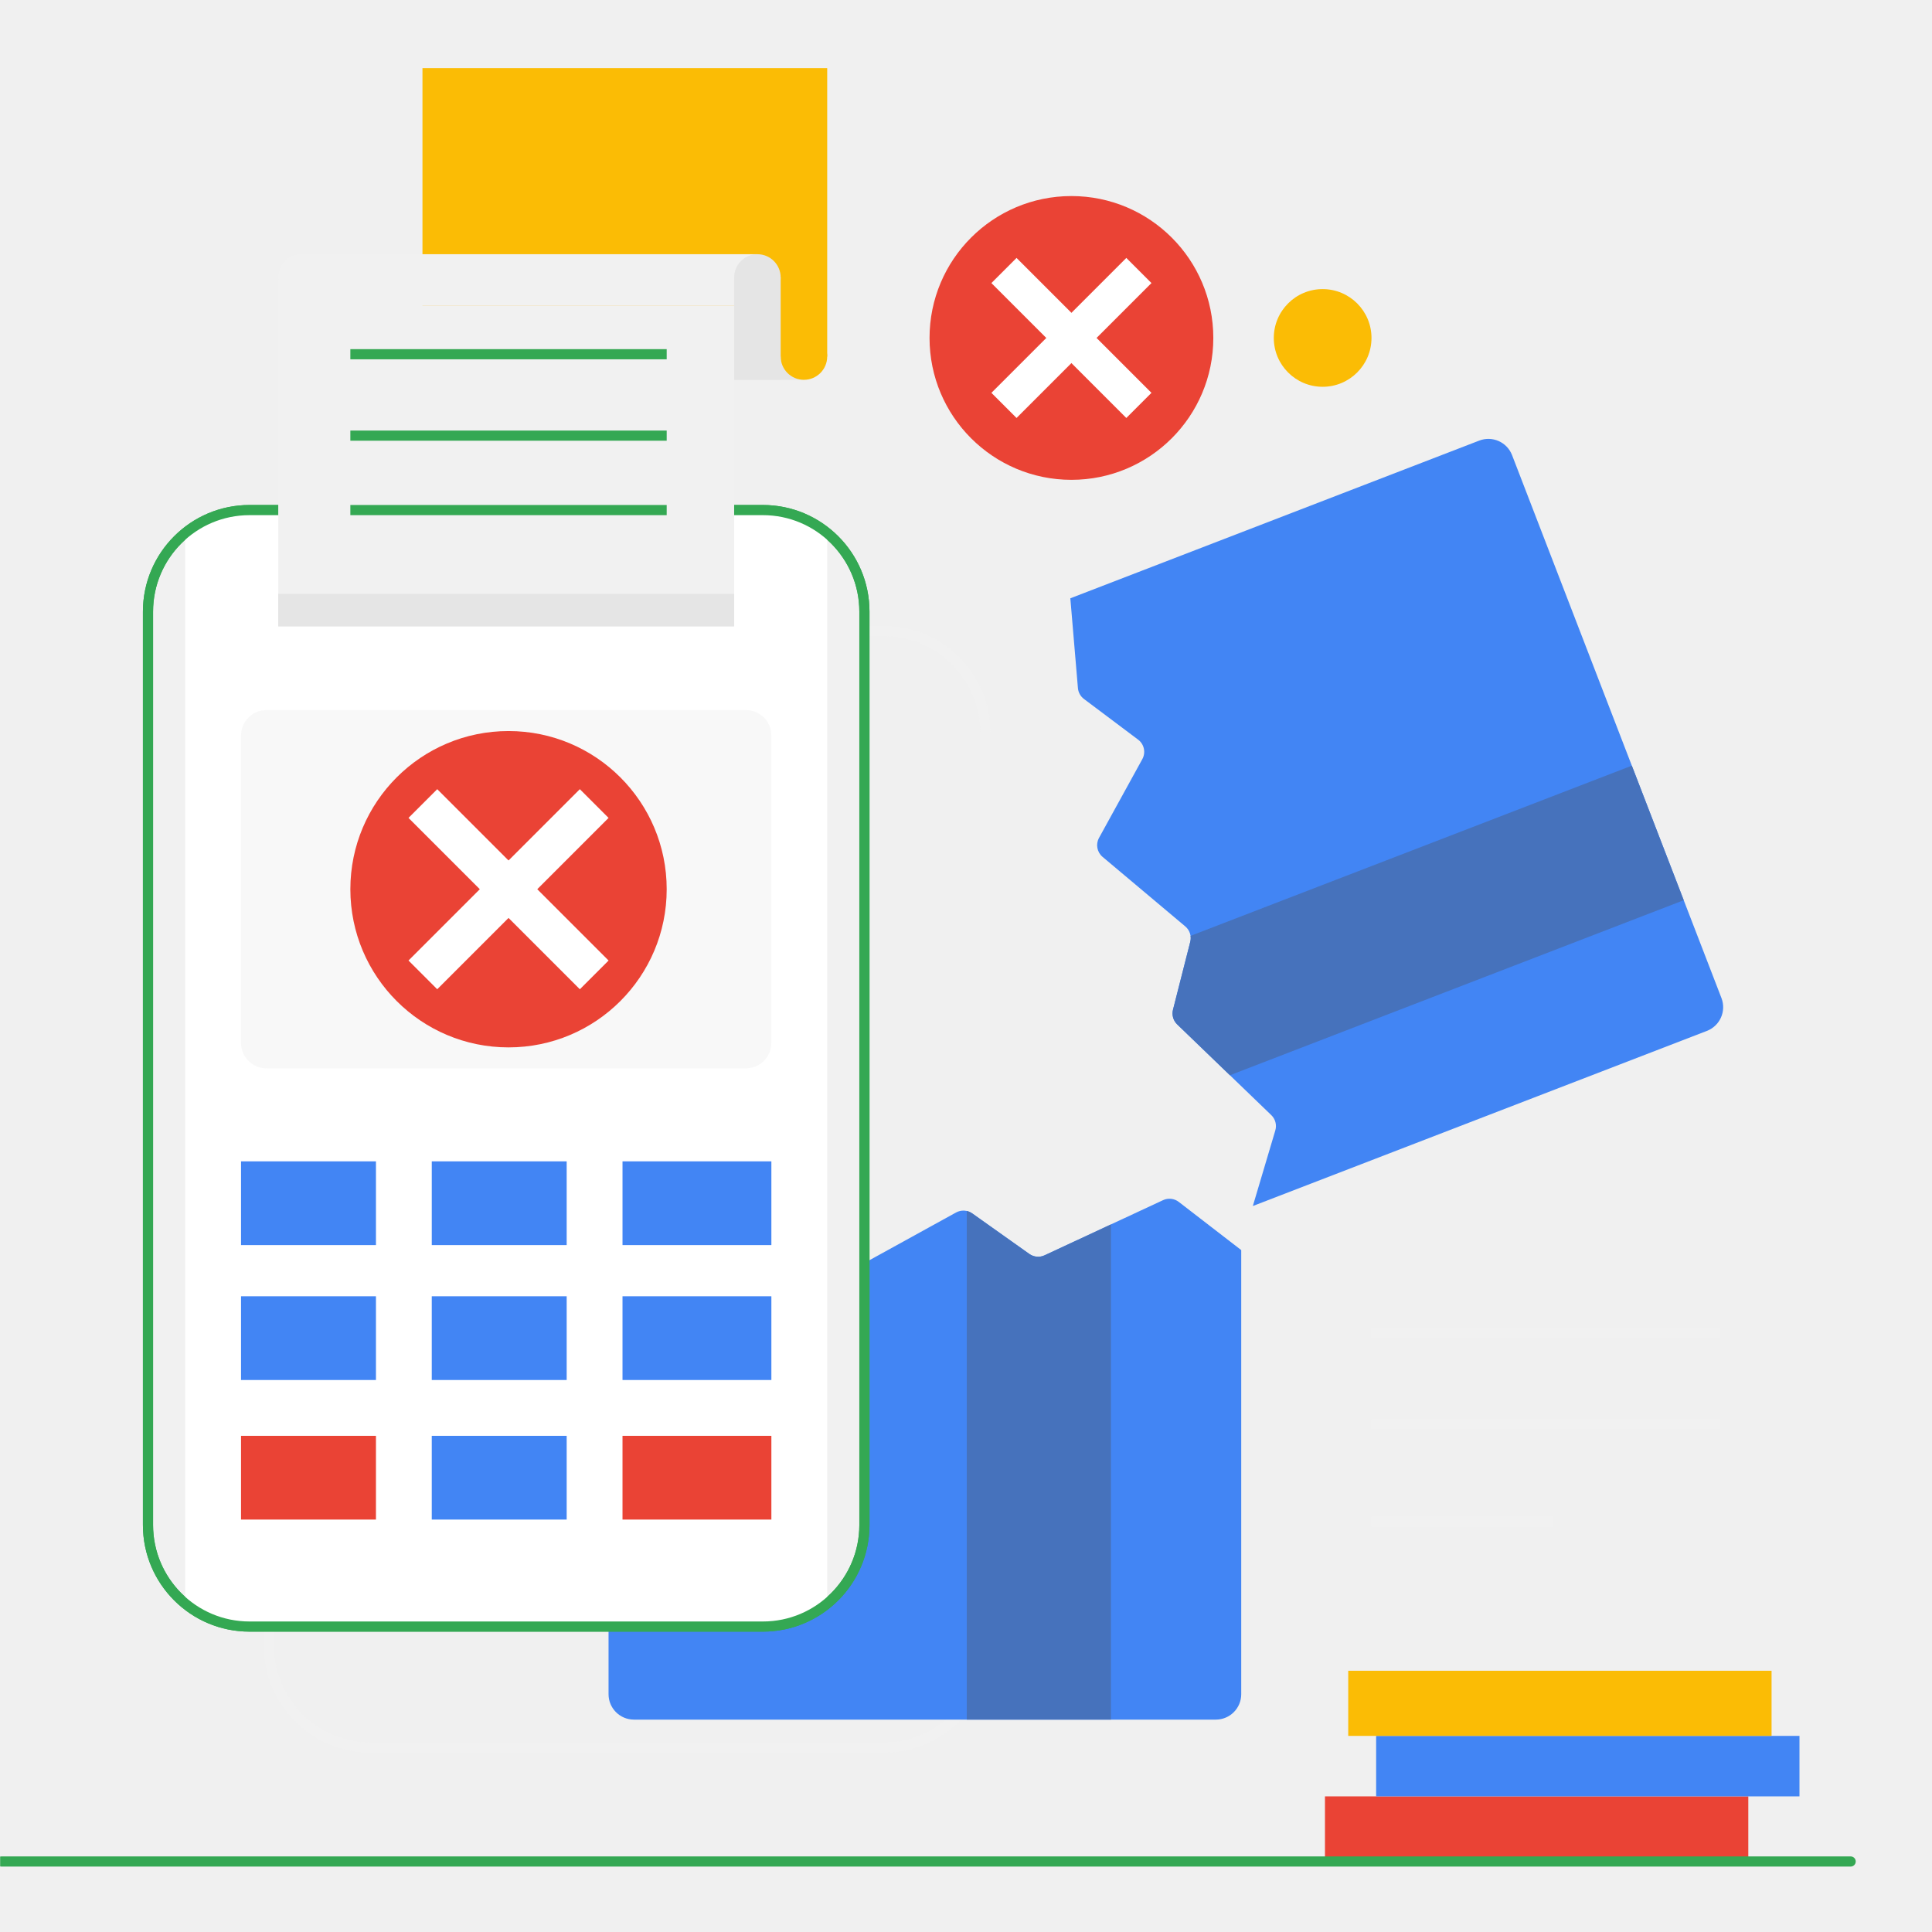
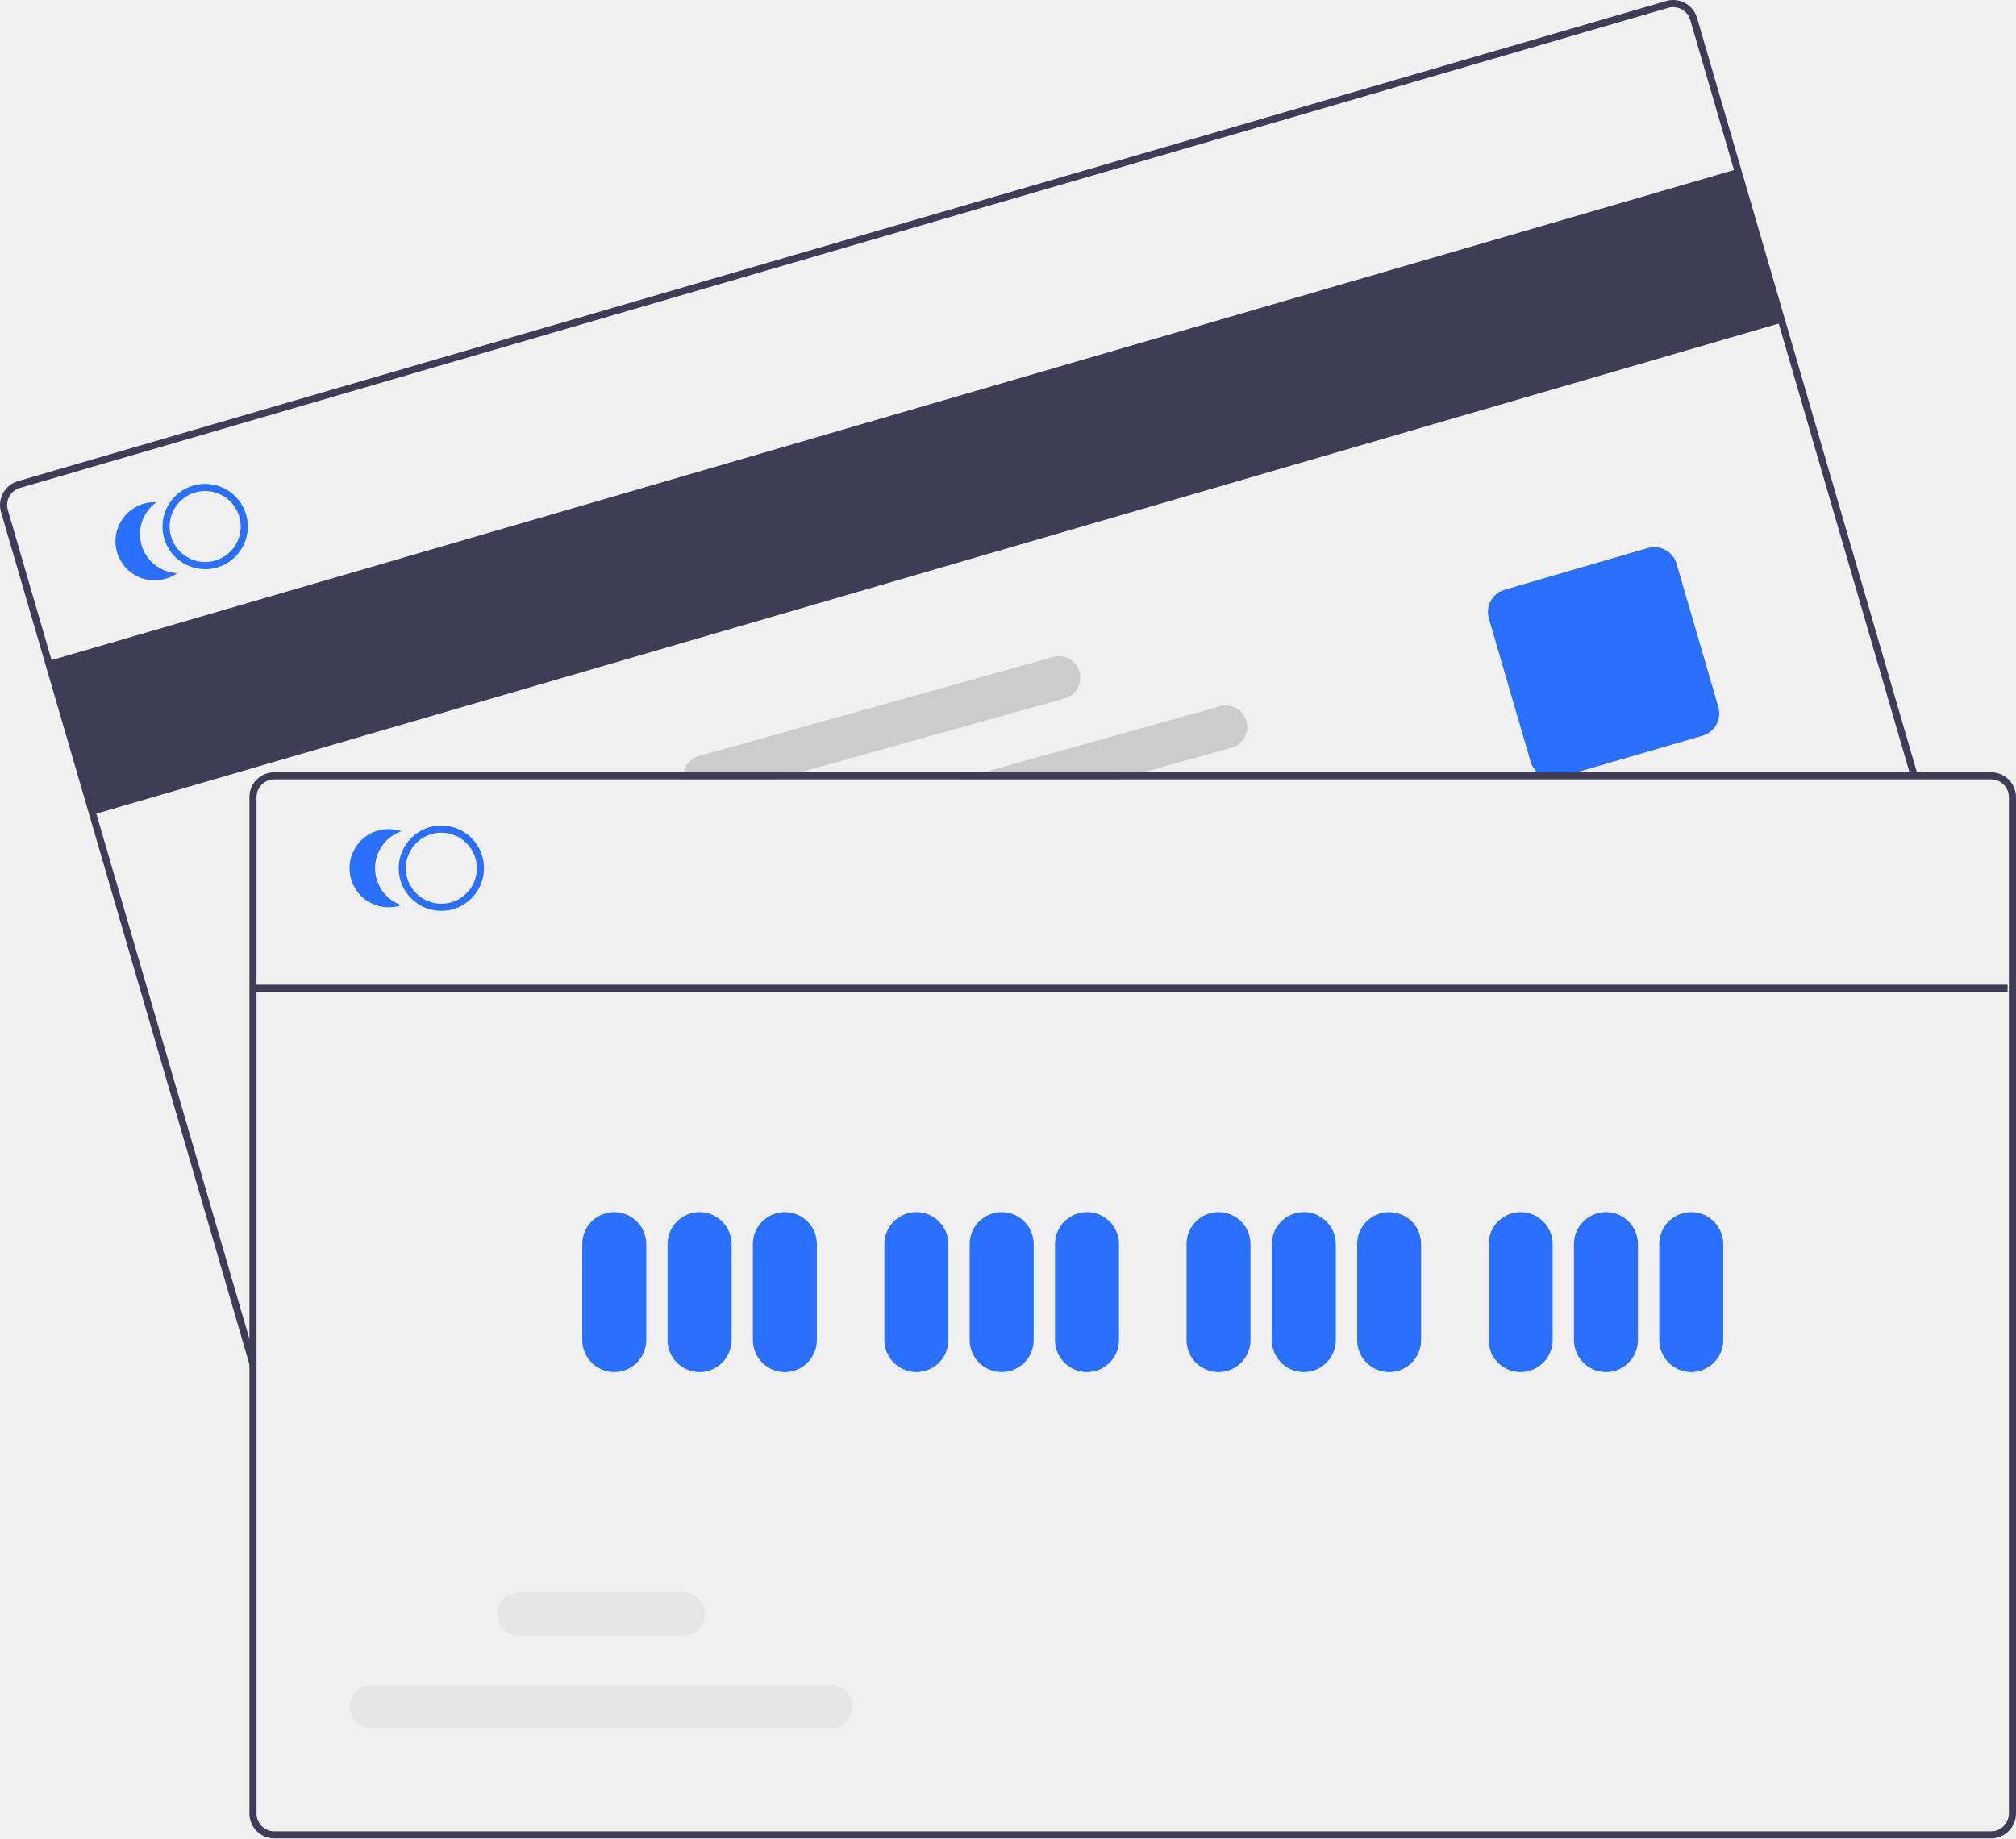
- <svg xmlns="http://www.w3.org/2000/svg" fill="none" viewBox="0 0 3001 3001" id="PaymentError">
-   <g clip-path="url(#clip0_101_35704)" fill="#000000" class="color000000 svgShape">
-     <path fill="#f1f1f1" fill-rule="evenodd" d="M409.871 1137.97C409.871 1046.47 484.047 972.289 575.548 972.289H1372.79C1464.29 972.289 1538.47 1046.47 1538.47 1137.97V2556.66C1538.47 2648.16 1464.29 2722.33 1372.79 2722.33H575.548C484.047 2722.33 409.871 2648.16 409.871 2556.66V1137.97ZM575.548 988.068C492.761 988.068 425.649 1055.18 425.649 1137.97V2556.66C425.649 2639.44 492.761 2706.55 575.548 2706.55H1372.79C1455.58 2706.55 1522.69 2639.44 1522.69 2556.66V1137.97C1522.69 1055.18 1455.58 988.068 1372.79 988.068H575.548Z" clip-rule="evenodd" class="colorf1f1f1 svgShape" />
-     <path fill="#4285f4" fill-rule="evenodd" d="M1888.57 1146.38C1910.36 1146.38 1928.02 1164.04 1928.02 1185.83V2631.64C1928.02 2653.43 1910.36 2671.09 1888.57 2671.09H984.715C962.929 2671.09 945.268 2653.43 945.268 2631.64V1866.58L1079.61 1905.76C1086.08 1907.65 1093.06 1906.69 1098.78 1903.11L1187.99 1847.36C1197.98 1841.11 1211.04 1843.17 1218.63 1852.18L1308.51 1958.91C1315.78 1967.55 1328.14 1969.84 1338.03 1964.39L1485.05 1883.38C1493.01 1879 1502.77 1879.56 1510.17 1884.81L1598.85 1947.74C1605.78 1952.66 1614.83 1953.49 1622.54 1949.9L1806.57 1864.22C1814.59 1860.49 1824.02 1861.54 1831.02 1866.94L1928.02 1941.77V1185.83C1928.02 1164.04 1910.36 1146.38 1888.57 1146.38H984.713C984.192 1146.38 983.674 1146.39 983.157 1146.41C983.674 1146.39 984.193 1146.38 984.715 1146.38H1888.57Z" clip-rule="evenodd" class="color53b3cc svgShape" />
-     <path fill="#e5e5e5" d="M1140.37 517.708H1248.76V589.969H1140.37V517.708Z" class="colore5e5e5 svgShape" />
-     <path fill="#fbbc05" d="M656.226 105.82H1284.9V553.839H656.226V105.82Z" class="colorfac22f svgShape" />
-     <path fill="#f1f1f1" d="M229.882 950.088C229.882 862.944 300.526 792.3 387.67 792.3H1184.91C1272.06 792.3 1342.7 862.944 1342.7 950.088V2368.78C1342.7 2455.92 1272.06 2526.57 1184.91 2526.57H387.67C300.526 2526.57 229.882 2455.92 229.882 2368.78V950.088Z" class="colorf1f1f1 svgShape" />
-     <path fill="#34a853" fill-rule="evenodd" d="M221.993 950.088C221.993 858.587 296.169 784.411 387.67 784.411H1184.91C1276.42 784.411 1350.59 858.587 1350.59 950.088V2368.78C1350.59 2460.28 1276.42 2534.45 1184.91 2534.45H387.67C296.169 2534.45 221.993 2460.28 221.993 2368.78V950.088ZM387.67 800.189C304.883 800.189 237.771 867.301 237.771 950.088V2368.78C237.771 2451.56 304.883 2518.68 387.67 2518.68H1184.91C1267.7 2518.68 1334.81 2451.56 1334.81 2368.78V950.088C1334.81 867.301 1267.7 800.189 1184.91 800.189H387.67Z" clip-rule="evenodd" class="color3e3d3d svgShape" />
-     <path fill="#ffffff" fill-rule="evenodd" d="M287.693 828.01C314.911 805.693 349.726 792.3 387.67 792.3H1184.91C1222.86 792.3 1257.68 805.695 1284.9 828.013V2490.85C1257.68 2513.17 1222.86 2526.57 1184.91 2526.57H387.67C349.726 2526.57 314.911 2513.17 287.693 2490.86V828.01Z" clip-rule="evenodd" class="colorffffff svgShape" />
-     <path fill="#f1f1f1" d="M374.407 1142.47C374.407 1120.68 392.068 1103.02 413.854 1103.02H1158.74C1180.52 1103.02 1198.18 1120.68 1198.18 1142.47V1619.99C1198.18 1641.77 1180.52 1659.43 1158.74 1659.43H413.854C392.068 1659.43 374.407 1641.77 374.407 1619.99V1142.47Z" opacity=".5" class="colorf1f1f1 svgShape" />
-     <path fill="#4285f4" d="M374.409 1803.95H583.966V1934.02H374.409V1803.95zM670.676 1803.95H880.233V1934.02H670.676V1803.95zM966.949 1803.95H1198.18V1934.02H966.949V1803.95zM374.407 2013.51H583.964V2143.58H374.407V2013.51zM670.674 2013.51H880.231V2143.58H670.674V2013.51zM966.947 2013.51H1198.18V2143.58H966.947V2013.51z" class="color53b3cc svgShape" />
-     <path fill="#ea4335" d="M374.407 2230.29H583.964V2360.36H374.407V2230.29Z" class="colorf15846 svgShape" />
-     <path fill="#4285f4" d="M670.674 2230.29H880.231V2360.36H670.674V2230.29Z" class="color53b3cc svgShape" />
-     <path fill="#ea4335" d="M966.947 2230.29H1198.18V2360.36H966.947V2230.29Z" class="colorf15846 svgShape" />
-     <path fill="#34a853" fill-rule="evenodd" d="M221.993 950.088C221.993 858.587 296.169 784.411 387.67 784.411H1184.91C1276.42 784.411 1350.59 858.587 1350.59 950.088V2368.78C1350.59 2460.28 1276.42 2534.45 1184.91 2534.45H387.67C296.169 2534.45 221.993 2460.28 221.993 2368.78V950.088ZM387.67 800.189C304.883 800.189 237.771 867.301 237.771 950.088V2368.78C237.771 2451.56 304.883 2518.68 387.67 2518.68H1184.91C1267.7 2518.68 1334.81 2451.56 1334.81 2368.78V950.088C1334.81 867.301 1267.7 800.189 1184.91 800.189H387.67Z" clip-rule="evenodd" class="color3e3d3d svgShape" />
-     <path fill="#f1f1f1" d="M432.214 474.351H1140.37V972.953H432.214V474.351Z" class="colorf1f1f1 svgShape" />
-     <path fill="#f1f1f1" fill-rule="evenodd" d="M1140.37 474.352H432.214V434.608L432.377 434.428C432.271 433.298 432.216 432.153 432.216 430.995C432.216 411.042 448.391 394.866 468.344 394.865L468.344 394.865H1176.5L1140.37 434.608V474.352Z" clip-rule="evenodd" class="colorf1f1f1 svgShape" />
-     <path fill="#fbbc05" d="M1284.89 553.839C1284.89 573.793 1268.72 589.969 1248.76 589.969C1228.81 589.969 1212.63 573.793 1212.63 553.839C1212.63 533.884 1228.81 517.708 1248.76 517.708C1268.72 517.708 1284.89 533.884 1284.89 553.839Z" class="colorfac22f svgShape" />
-     <path fill="#e5e5e5" d="M1212.63 430.995C1212.63 450.949 1196.46 467.126 1176.5 467.126C1156.55 467.126 1140.37 450.949 1140.37 430.995C1140.37 411.041 1156.55 394.865 1176.5 394.865C1196.46 394.865 1212.63 411.041 1212.63 430.995Z" class="colore5e5e5 svgShape" />
-     <path fill="#e5e5e5" d="M1140.37 430.995H1212.63V589.969H1140.37V430.995Z" class="colore5e5e5 svgShape" />
-     <path fill="#ea4335" d="M1035.59 1381.23C1035.59 1516.92 925.595 1626.92 789.905 1626.92C654.216 1626.92 544.218 1516.92 544.218 1381.23C544.218 1245.54 654.216 1135.54 789.905 1135.54C925.595 1135.54 1035.59 1245.54 1035.59 1381.23Z" class="colorf15846 svgShape" />
-     <path fill="#e5e5e5" d="M432.214 922.37H1140.37V972.952H432.214V922.37Z" class="colore5e5e5 svgShape" />
-     <path fill="#ffffff" fill-rule="evenodd" d="M634.526 1491.99L900.675 1225.84L945.304 1270.47L679.155 1536.62L634.526 1491.99Z" clip-rule="evenodd" class="colorffffff svgShape" />
-     <path fill="#ffffff" fill-rule="evenodd" d="M679.158 1225.84L945.307 1491.99L900.678 1536.62L634.529 1270.47L679.158 1225.84Z" clip-rule="evenodd" class="colorffffff svgShape" />
-     <path fill="#4672bc" fill-rule="evenodd" d="M1501.68 1881.02V2671.09H1725.69V1901.88L1622.54 1949.9C1614.83 1953.49 1605.79 1952.66 1598.86 1947.74L1510.18 1884.81C1507.58 1882.96 1504.69 1881.7 1501.68 1881.02Z" clip-rule="evenodd" class="color46a4bc svgShape" />
-     <path fill="#4285f4" fill-rule="evenodd" d="M2673.97 1550.3C2681.81 1570.62 2671.68 1593.46 2651.36 1601.3L1946.05 1873.32L1980.96 1755.89C1983.48 1747.42 1981.06 1738.24 1974.7 1732.11L1828.54 1591.23C1822.42 1585.32 1819.93 1576.59 1822.03 1568.35L1848.83 1462.97C1851.07 1454.17 1848.08 1444.86 1841.13 1439.02L1712.64 1331C1704 1323.73 1701.69 1311.37 1707.13 1301.48L1774.37 1179.22C1780.05 1168.89 1777.26 1155.96 1767.84 1148.89L1683.72 1085.72C1678.33 1081.67 1674.92 1075.51 1674.35 1068.78L1662.56 929.343L2297.72 684.377C2318.05 676.538 2340.88 686.661 2348.72 706.987L2673.97 1550.3Z" clip-rule="evenodd" class="color53b3cc svgShape" />
-     <path fill="#4672bc" fill-rule="evenodd" d="M912.066 2055.25L831.458 1846.24L831.459 1846.24L912.067 2055.25L912.066 2055.25ZM1910.46 1670.19L1828.54 1591.23C1822.42 1585.33 1819.94 1576.59 1822.03 1568.35L1848.84 1462.97C1849.62 1459.88 1849.77 1456.72 1849.31 1453.68L2534.75 1189.32L2615.36 1398.33L1910.46 1670.19Z" clip-rule="evenodd" class="color46a4bc svgShape" />
-     <path fill="#ea4335" d="M1884.66 524.934C1884.66 646.656 1785.99 745.33 1664.26 745.33C1542.54 745.33 1443.87 646.656 1443.87 524.934C1443.87 403.213 1542.54 304.538 1664.26 304.538C1785.99 304.538 1884.66 403.213 1884.66 524.934Z" class="colorf15846 svgShape" />
-     <path fill="#fbbc05" d="M2130.35 524.934C2130.35 483.03 2096.38 449.06 2054.47 449.06C2012.57 449.06 1978.6 483.03 1978.6 524.934C1978.6 566.838 2012.57 600.808 2054.47 600.808C2096.38 600.808 2130.35 566.838 2130.35 524.934Z" class="colorfac22f svgShape" />
-     <path fill="#ffffff" fill-rule="evenodd" d="M1539.96 610.2L1749.53 400.63L1788.58 439.681L1579.01 649.251L1539.96 610.2Z" clip-rule="evenodd" class="colorffffff svgShape" />
-     <path fill="#ffffff" fill-rule="evenodd" d="M1579.01 400.631L1788.58 610.201L1749.53 649.251L1539.96 439.681L1579.01 400.631Z" clip-rule="evenodd" class="colorffffff svgShape" />
-     <path fill="#ea4335" d="M2715.66 2790.32H2058.09V2891.48H2715.66V2790.32Z" class="colorf15846 svgShape" />
-     <path fill="#4285f4" d="M2795.15 2696.38H2137.58V2790.32H2795.15V2696.38Z" class="color53b3cc svgShape" />
-     <path fill="#fbbc05" d="M2751.79 2595.21H2094.22V2696.38H2751.79V2595.21Z" class="colorfac22f svgShape" />
-     <path fill="#34a853" fill-rule="evenodd" d="M-5.629 2891.48C-5.629 2887.13 -2.097 2883.59 2.26 2883.59H2874.64C2878.99 2883.59 2882.53 2887.13 2882.53 2891.48C2882.53 2895.84 2878.99 2899.37 2874.64 2899.37H2.26C-2.097 2899.37 -5.629 2895.84 -5.629 2891.48Z" clip-rule="evenodd" class="color3e3d3d svgShape" />
-     <path fill="#f1f1f1" fill-rule="evenodd" d="M2672.31 2079.21H2130.35V2063.43H2672.31V2079.21ZM2672.31 2220.12H2130.35V2204.34H2672.31V2220.12ZM2412.17 2371.87H2130.35V2356.09H2412.17V2371.87Z" clip-rule="evenodd" class="colorf1f1f1 svgShape" />
-     <path fill="#34a853" fill-rule="evenodd" d="M1035.59 558.115H544.218V542.336H1035.59V558.115ZM1035.59 684.572H544.218V668.793H1035.59V684.572ZM1035.59 800.19H544.218V784.411H1035.59V800.19Z" clip-rule="evenodd" class="color3e3d3d svgShape" />
-   </g>
-   <defs>
-     <clipPath id="clip0_101_35704">
-       <rect width="3000" height="3000" fill="#ffffff" transform="translate(.235 .427)" class="colorffffff svgShape" />
-     </clipPath>
-   </defs>
+ <svg xmlns="http://www.w3.org/2000/svg" data-name="Layer 1" width="567.17" height="517.31" viewBox="0 0 567.17 517.31">
+   <rect x="326.035" y="307.389" width="495" height="45" transform="translate(-385.4543 -17.88532) rotate(-16.24392)" fill="#3f3d56" />
+   <path d="M386.4,575.969,316.354,335.556a7,7,0,0,1,4.763-8.679L784.835,191.769a7.006,7.006,0,0,1,8.679,4.762l62.056,212.989-1.92.56L791.593,197.091a5.009,5.009,0,0,0-6.199-3.402L321.676,328.798a5,5,0,0,0-3.402,6.199l70.047,240.413Z" transform="translate(-316.0711 -191.4881)" fill="#3f3d56" />
+   <path d="M752.933,410.51a6.512,6.512,0,0,1-6.243-4.683l-11.749-40.323a6.507,6.507,0,0,1,4.422-8.059l40.323-11.749a6.507,6.507,0,0,1,8.059,4.423L799.494,390.443a6.507,6.507,0,0,1-4.422,8.059l-40.323,11.749A6.479,6.479,0,0,1,752.933,410.51Z" transform="translate(-316.0711 -191.4881)" fill="#2970ff" />
+   <path d="M385.318,336.3a11.691,11.691,0,0,0-.43-1.22,12,12,0,0,0-22.91,6.67,11.38,11.38,0,0,0,.29,1.26,12.019,12.019,0,0,0,11.53,8.64,11.749,11.749,0,0,0,3.35-.48A12.013,12.013,0,0,0,385.318,336.3Zm-8.73,12.95a10.013,10.013,0,0,1-12.4-6.8,11.435,11.435,0,0,1-.28-1.26,9.997,9.997,0,0,1,19.04-5.54,8.338,8.338,0,0,1,.45,1.21A10.004,10.004,0,0,1,376.588,349.25Z" transform="translate(-316.0711 -191.4881)" fill="#2970ff" />
+   <path d="M355.885,344.87a11.002,11.002,0,0,1,4.208-12.057,11,11,0,1,0,5.818,19.967A11.002,11.002,0,0,1,355.885,344.87Z" transform="translate(-316.0711 -191.4881)" fill="#2970ff" />
+   <path d="M666.747,394.43a6.042,6.042,0,0,0-7.45-4.2L592.907,408.8l-7.15,2h44.9l7.15-2,24.75-6.92A6.049,6.049,0,0,0,666.747,394.43Z" transform="translate(-316.0711 -191.4881)" fill="#ccc" />
+   <path d="M619.777,380.56a6.045,6.045,0,0,0-7.45-4.19l-99.62,27.86a6.068,6.068,0,0,0-4.37,6.57h25.79l7.16-2,74.3-20.78A6.055,6.055,0,0,0,619.777,380.56Z" transform="translate(-316.0711 -191.4881)" fill="#ccc" />
+   <path d="M876.241,408.798H393.241a7.008,7.008,0,0,0-7,7v286a7.008,7.008,0,0,0,7,7H876.241a7.008,7.008,0,0,0,7-7v-286A7.008,7.008,0,0,0,876.241,408.798Zm5,293a5.002,5.002,0,0,1-5,5H393.241a5.002,5.002,0,0,1-5-5v-286a5.002,5.002,0,0,1,5-5H876.241a5.002,5.002,0,0,1,5,5Z" transform="translate(-316.0711 -191.4881)" fill="#3f3d56" />
+   <path d="M440.237,447.8a12,12,0,1,1,12-12A12.014,12.014,0,0,1,440.237,447.8Zm0-22a10,10,0,1,0,10,10A10.011,10.011,0,0,0,440.237,425.8Z" transform="translate(-316.0711 -191.4881)" fill="#2970ff" />
+   <path d="M421.585,435.8a11.002,11.002,0,0,1,7.413-10.399,11,11,0,1,0,0,20.797A11.002,11.002,0,0,1,421.585,435.8Z" transform="translate(-316.0711 -191.4881)" fill="#2970ff" />
+   <path d="M488.881,577.578a9.01,9.01,0,0,1-9-9v-27a9,9,0,0,1,18,0v27A9.01,9.01,0,0,1,488.881,577.578Z" transform="translate(-316.0711 -191.4881)" fill="#2970ff" />
+   <path d="M512.881,577.578a9.01,9.01,0,0,1-9-9v-27a9,9,0,0,1,18,0v27A9.01,9.01,0,0,1,512.881,577.578Z" transform="translate(-316.0711 -191.4881)" fill="#2970ff" />
+   <path d="M536.881,577.578a9.01,9.01,0,0,1-9-9v-27a9,9,0,0,1,18,0v27A9.01,9.01,0,0,1,536.881,577.578Z" transform="translate(-316.0711 -191.4881)" fill="#2970ff" />
+   <path d="M573.881,577.578a9.01,9.01,0,0,1-9-9v-27a9,9,0,0,1,18,0v27A9.01,9.01,0,0,1,573.881,577.578Z" transform="translate(-316.0711 -191.4881)" fill="#2970ff" />
+   <path d="M597.881,577.578a9.01,9.01,0,0,1-9-9v-27a9,9,0,0,1,18,0v27A9.01,9.01,0,0,1,597.881,577.578Z" transform="translate(-316.0711 -191.4881)" fill="#2970ff" />
+   <path d="M621.881,577.578a9.01,9.01,0,0,1-9-9v-27a9,9,0,0,1,18,0v27A9.01,9.01,0,0,1,621.881,577.578Z" transform="translate(-316.0711 -191.4881)" fill="#2970ff" />
+   <path d="M658.881,577.578a9.01,9.01,0,0,1-9-9v-27a9,9,0,0,1,18,0v27A9.01,9.01,0,0,1,658.881,577.578Z" transform="translate(-316.0711 -191.4881)" fill="#2970ff" />
+   <path d="M682.881,577.578a9.01,9.01,0,0,1-9-9v-27a9,9,0,0,1,18,0v27A9.01,9.01,0,0,1,682.881,577.578Z" transform="translate(-316.0711 -191.4881)" fill="#2970ff" />
+   <path d="M706.881,577.578a9.01,9.01,0,0,1-9-9v-27a9,9,0,0,1,18,0v27A9.01,9.01,0,0,1,706.881,577.578Z" transform="translate(-316.0711 -191.4881)" fill="#2970ff" />
+   <path d="M743.881,577.578a9.01,9.01,0,0,1-9-9v-27a9,9,0,0,1,18,0v27A9.01,9.01,0,0,1,743.881,577.578Z" transform="translate(-316.0711 -191.4881)" fill="#2970ff" />
+   <path d="M767.881,577.578a9.01,9.01,0,0,1-9-9v-27a9,9,0,0,1,18,0v27A9.01,9.01,0,0,1,767.881,577.578Z" transform="translate(-316.0711 -191.4881)" fill="#2970ff" />
+   <path d="M791.881,577.578a9.01,9.01,0,0,1-9-9v-27a9,9,0,0,1,18,0v27A9.01,9.01,0,0,1,791.881,577.578Z" transform="translate(-316.0711 -191.4881)" fill="#2970ff" />
+   <path d="M549.899,677.745H420.459a6.047,6.047,0,1,1,0-12.095H549.899a6.047,6.047,0,1,1,0,12.095Z" transform="translate(-316.0711 -191.4881)" fill="#e6e6e6" />
+   <path d="M508.399,651.745H461.959a6.047,6.047,0,1,1,0-12.095h46.44a6.047,6.047,0,1,1,0,12.095Z" transform="translate(-316.0711 -191.4881)" fill="#e6e6e6" />
+   <rect x="71.81" y="277.09" width="493" height="2" fill="#3f3d56" />
</svg>
